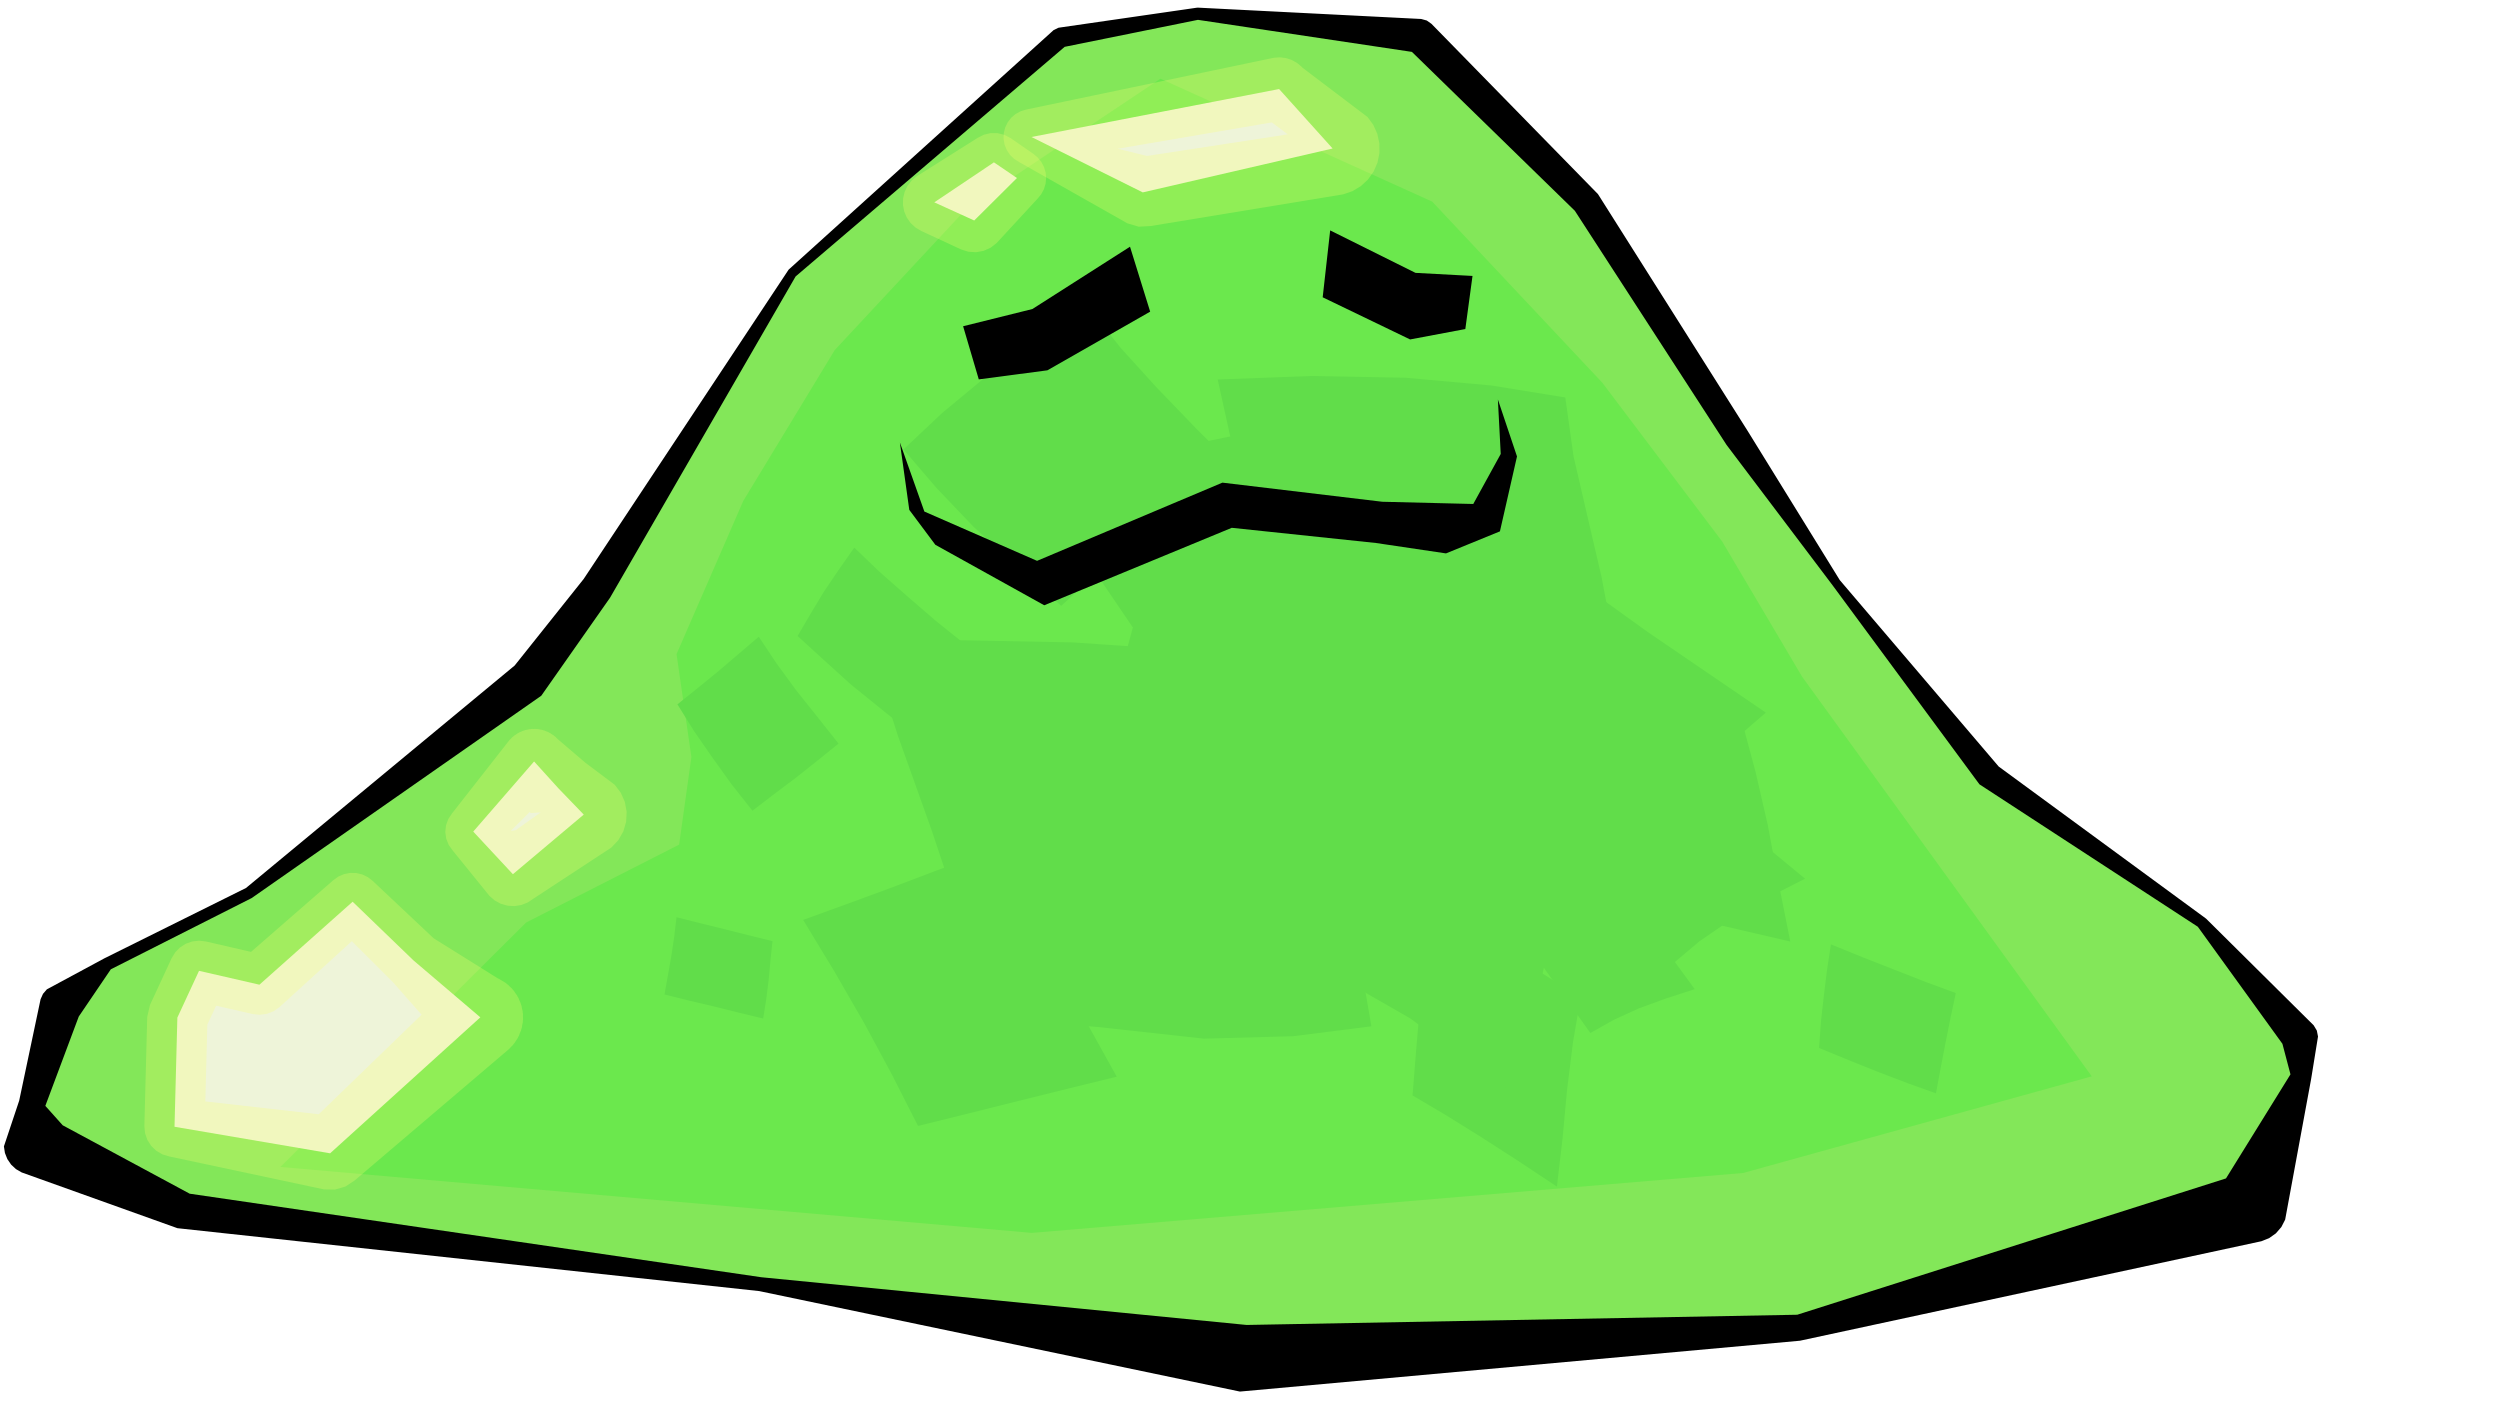
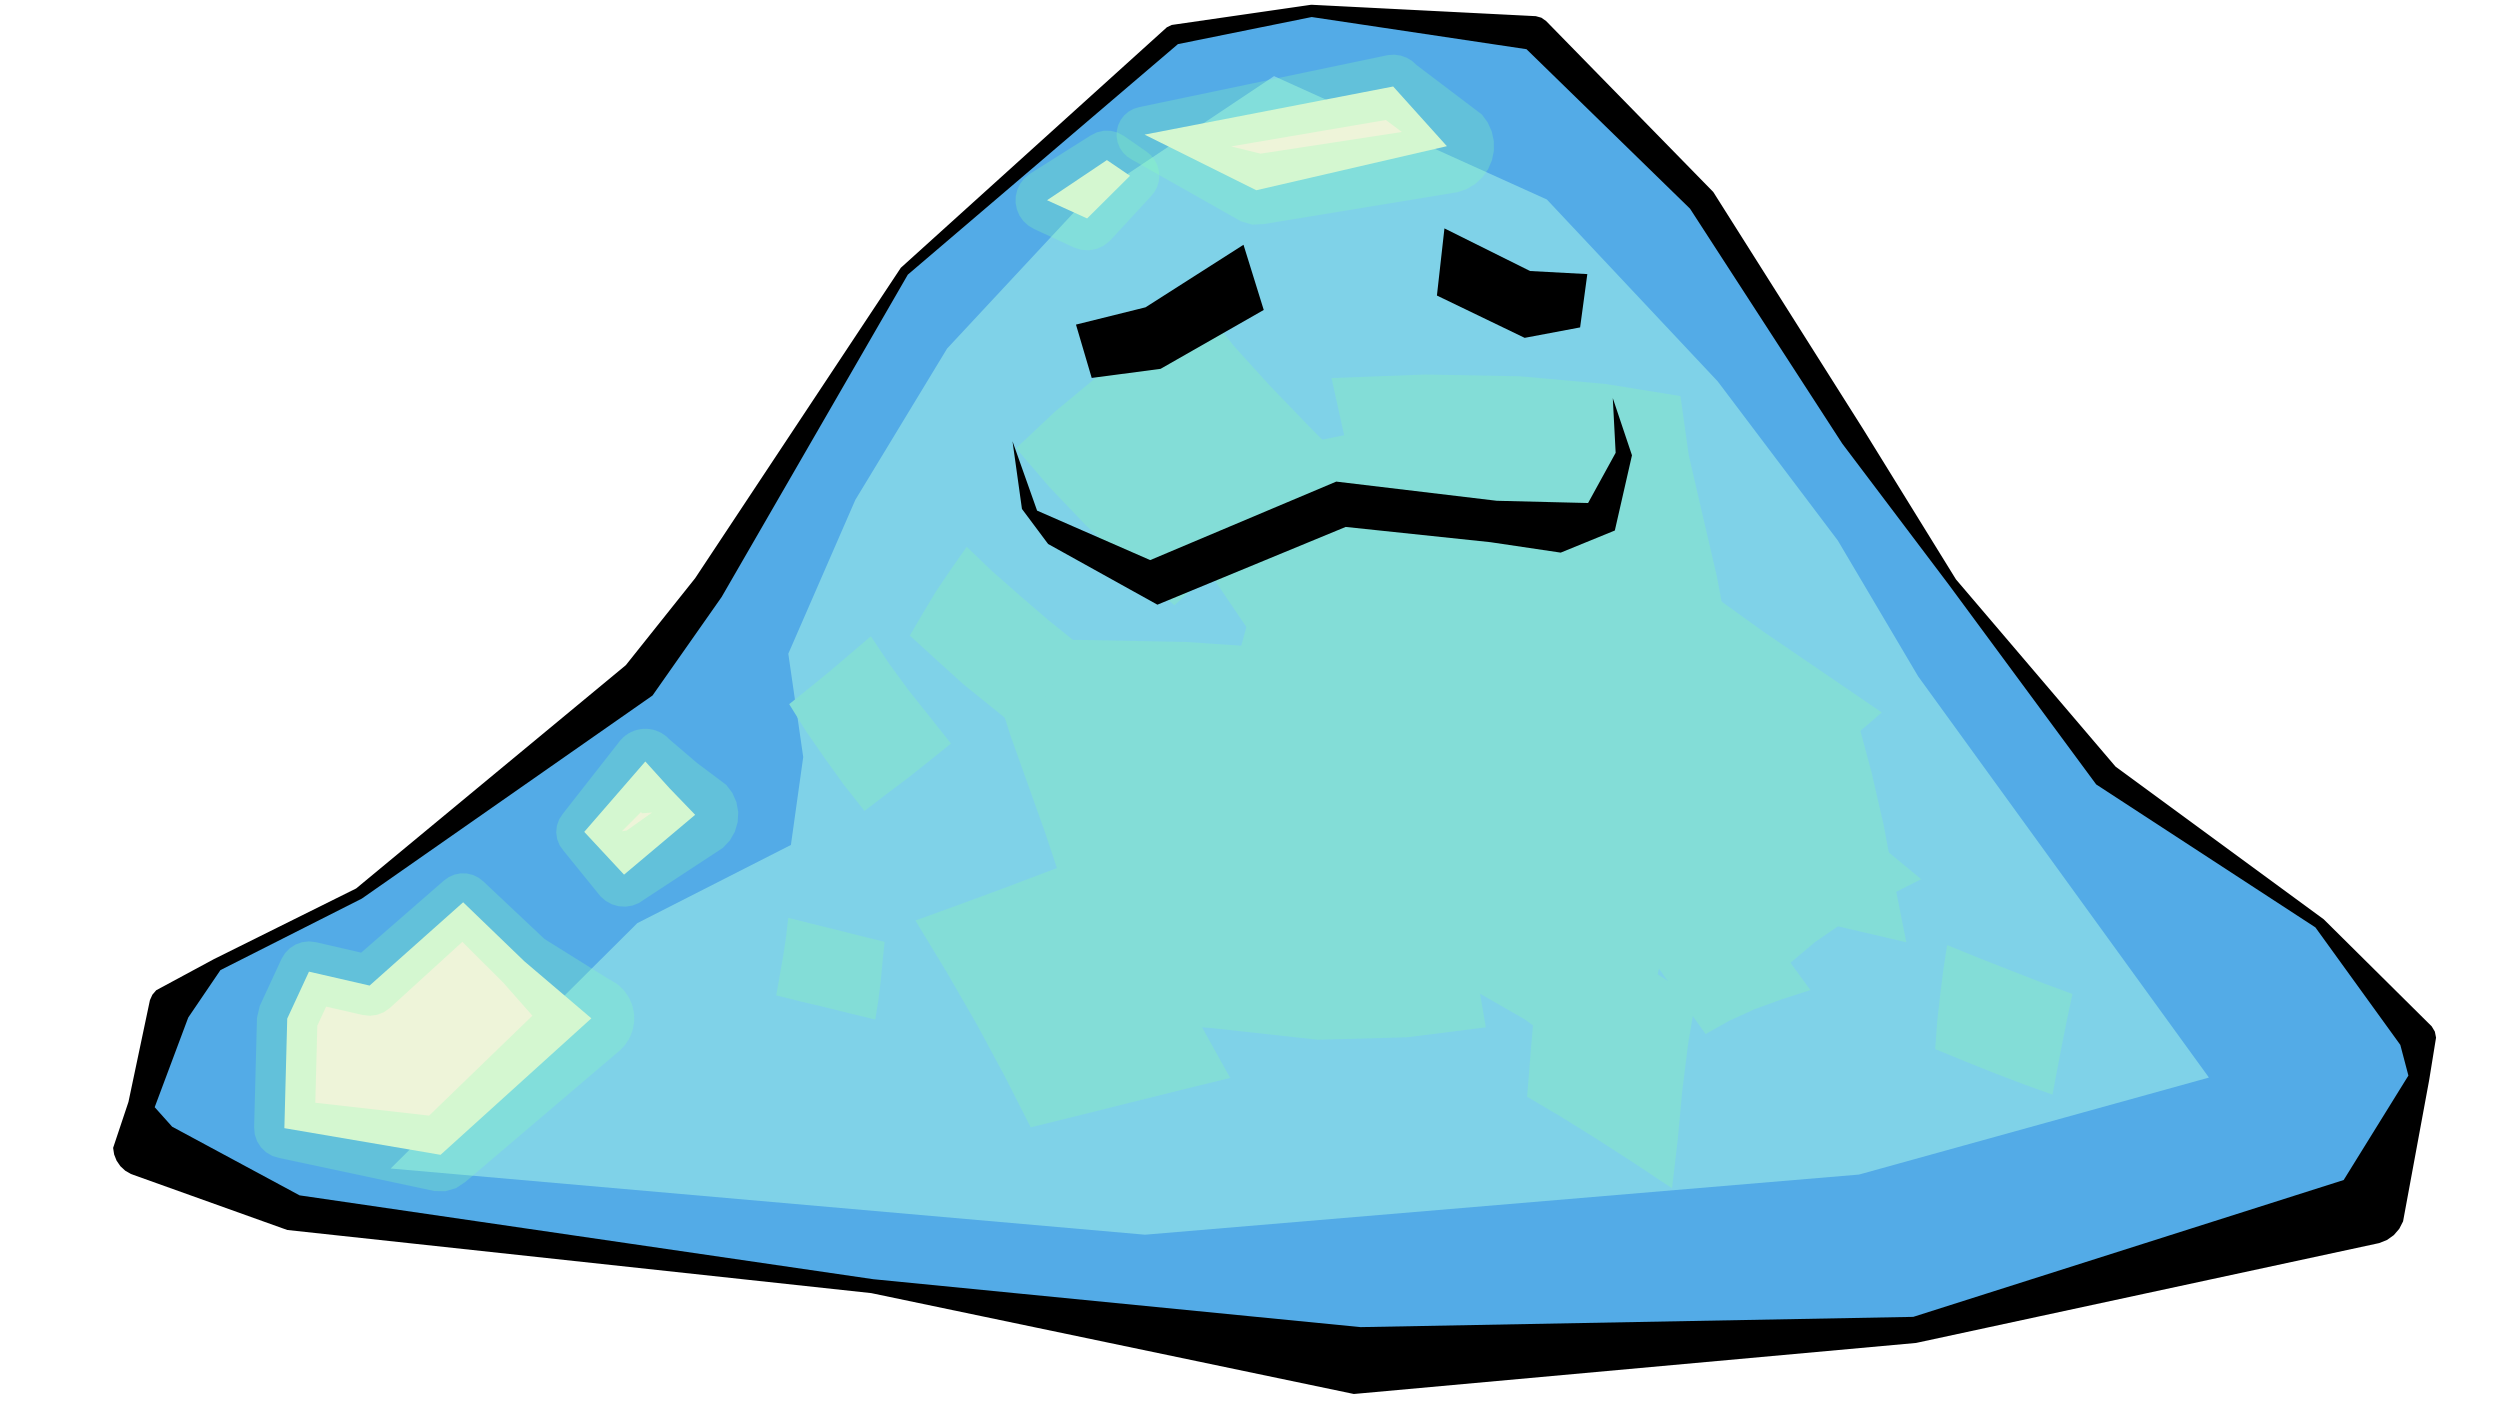
<svg xmlns="http://www.w3.org/2000/svg" version="1.1" x="0px" y="0px" width="1920px" height="1080px" viewBox="0 0 1920 1080">
  <g id="blender_frame.23">
    <g id="blender_object.Stroke.23.uuid_0x0">
      <g id="layer.Fills.uuid_0x1" />
      <g id="layer.black.uuid_0x2" />
      <g id="layer.skin.uuid_0x3" />
      <g id="layer.yella.uuid_0x4" />
      <g id="layer.red.uuid_0x5">
-         <polygon points="919.882,10.517 1090.217,27.442 1218.036,154.972 1334.179,336.45 1410.192,447.523 1528.079,596.128 1690.923,708.426 1766.507,796.409 1767.233,826.457 1729.868,927.365 1381.839,1019.668 956.157,1043.349 583.821,986.229 141.898,930.413 25.886,879.462 24.549,848.084 46.475,771.799 82.368,740.344 191.291,685.747 406.355,522.06 458.555,451.618 608.135,209.883 814.249,28.814" fill="#83E759" stroke="none" fill-opacity="1" />
-         <path d="M920.342,5.884L919.43,5.883L918.534,6.06L917.69,6.409L916.931,6.916L916.285,7.56L915.777,8.319L915.427,9.162L915.248,10.057L915.248,10.97L915.425,11.865L915.773,12.709L916.28,13.468L916.925,14.114L917.683,14.622L918.526,14.972L919.422,15.151L1084.35,39.851L1209.471,161.869L1325.998,341.686L1407.379,449.448L1520.217,602.365L1687.932,711.752L1752.901,801.638L1759.083,825.098L1709.562,905.023L1380.26,1009.721L957.404,1017.566L584.636,980.913L145.673,916.757L48.163,864.23L34.811,849.307L60.488,780.692L85.109,744.419L193.279,689.712L415.695,534.332L468.531,459.011L611.02,212.323L817.67,35.965L920.677,15.106L921.557,14.862L922.372,14.452L923.092,13.891L923.688,13.2L924.138,12.406L924.425,11.539L924.537,10.633L924.47,9.723L924.227,8.843L923.817,8.027L923.255,7.308L922.564,6.711L921.77,6.261L920.904,5.974L919.998,5.863L919.087,5.929L812.947,21.295L809.213,23.081L605.669,207.076L448.269,444.643L395.27,511.116L188.934,681.966L80.186,735.99L35.98,759.822L33.031,763.265L31.171,767.4L14.746,845.266L3.002,880.438L3.784,885.472L5.659,890.208L8.534,894.414L12.268,897.879L16.676,900.434L136.259,943.251L583.076,991.556L952.264,1068.725L1382.396,1029.671L1736.739,953.27L1742.681,950.905L1747.894,947.198L1752.081,942.362L1755.002,936.671L1774.842,829.275L1775.345,826.261L1780.231,796.077L1779.321,791.484L1776.92,787.463L1694.288,705.536L1535.01,588.717L1412.937,445.499L1342.279,331.088L1227.244,149.08L1099.349,18.29L1095.743,15.754L1091.495,14.577z" fill="#000000" stroke="none" fill-opacity="1" />
-         <polygon points="1384.031,519.721 1322.562,415.78 1230.652,294.001 1099.928,154.845 891.206,60.454 743.056,159.388 641.087,268.844 570.879,384.605 519.585,502.349 530.989,581.416 521.571,648.667 404.077,708.47 215.32,896.23 792.476,946.859 1338.701,900.851 1606.471,826.63" fill="#6BE84D" stroke="none" fill-opacity="1" />
-         <polygon points="781.017,136.711 748.196,169.341 717.535,155.403 763.334,124.684" fill="#EEF4D9" stroke="none" fill-opacity="1" />
-         <path d="M796.821,152.607L799.618,149.218L801.701,145.349L802.989,141.148L803.432,136.776L803.014,132.401L801.751,128.193L799.691,124.311L796.913,120.907L793.524,118.109L789.655,116.026L785.453,114.739L781.082,114.295L776.707,114.713L772.499,115.977L768.617,118.037L765.212,120.815L742.946,140.145L741.591,153.424L763.261,147.275L768.41,155.246L772.269,157.349L776.463,158.659L780.833,159.126L785.209,158.731L789.424,157.49L793.317,155.45L796.736,152.691L799.552,149.317L801.655,145.459L802.965,141.264L803.432,136.895L803.037,132.518L801.796,128.303L799.756,124.411L796.996,120.991L793.623,118.176L776.038,106.005L771.284,103.539L766.084,102.262L760.728,102.244L755.52,103.488L750.75,105.923L704.089,135.358L700.165,138.643L697.023,142.681L694.801,147.291L693.602,152.266L693.479,157.382L694.437,162.409L696.433,167.122L699.377,171.307L703.138,174.777L707.546,177.377L738.096,191.56L743.711,193.332L749.587,193.708L755.382,192.666L760.758,190.266L765.404,186.649z" fill="#FAFE70" stroke="none" fill-opacity="0.261" />
-         <polygon points="410.185,584.801 363.451,638.655 393.903,671.387 448.311,625.603 428.727,605.29" fill="#EEF4D9" stroke="none" fill-opacity="1" />
-         <path d="M429.101,601.216L431.94,597.21L433.943,592.728L435.033,587.94L435.168,583.033L434.343,578.193L432.589,573.607L429.975,569.451L426.6,565.885L422.594,563.046L418.112,561.043L413.324,559.953L408.416,559.818L403.576,560.643L398.991,562.397L394.835,565.011L391.269,568.386L347.247,624.593L344.33,628.924L342.545,633.832L342,639.026L342.725,644.198L344.678,649.041L347.743,653.269L375.951,688.089L379.974,691.566L384.651,694.095L389.764,695.555L395.072,695.879L400.324,695.052L405.275,693.111L409.691,690.148L469.577,650.875L474.858,645.253L478.692,638.561L480.869,631.161L481.27,623.459L479.874,615.873L476.757,608.818L472.088,602.678L449.586,585.805L428.755,567.996L425.12,564.696L420.911,562.169L416.289,560.511L411.433,559.787L406.529,560.024L401.766,561.213L397.326,563.309L393.38,566.231L390.08,569.866L387.553,574.075L385.895,578.697L385.171,583.553L385.408,588.457L386.597,593.22L388.693,597.66L391.615,601.606L407.562,624.443L415.328,623.885L395.966,637.605L392.292,638.156z" fill="#FAFE70" stroke="none" fill-opacity="0.261" />
-         <polygon points="1235.102,667.58 1213.17,673.909 1192.785,681.896 1174.265,690.817 1157.329,701.367 1171.482,722.363 1186.683,744.697 1203.668,768.445 1221.39,793.343 1239.385,783.224 1258.792,774.363 1279.88,766.678 1301.548,759.681 1283.696,735.217 1266.024,711.567 1250.184,688.928" fill="#61DD4A" stroke="none" fill-opacity="1" />
-         <polygon points="1092.474,666.329 1071.414,661.327 1050.591,657.142 1029.239,653.478 1006.603,649.414 1004.904,671.661 1003.751,694.562 1002.469,718.515 1001.723,742.655 1022.718,747.2 1043.342,752.109 1064.177,757.486 1084.868,764.059 1085.552,737.982 1087.275,712.693 1089.564,688.976" fill="#61DD4A" stroke="none" fill-opacity="1" />
-         <polygon points="1258.553,571.196 1232.662,585.723 1207.491,601.859 1184.872,619.547 1163.915,639.455 1189.07,660.674 1217.504,685.332 1248.434,712.757 1281.59,742.795 1305.061,722.996 1330.64,705.408 1357.989,689.243 1386.283,674.835 1352.55,646.945 1319.672,620.122 1288.084,594.663" fill="#61DD4A" stroke="none" fill-opacity="1" />
-         <polygon points="857.651,826.893 834.124,784.54 807.761,741.878 779.764,699.269 749.284,657.308 716.444,669.622 683.767,682.021 650.707,694.18 616.817,706.493 640.943,746.28 663.791,785.932 685.019,825.336 705.041,864.711 744.133,855.044 782.418,845.463 820.149,836.092" fill="#61DD4A" stroke="none" fill-opacity="1" />
-         <polygon points="1007.568,510.787 913.178,499.496 823.795,493.358 741.655,491.784 666.255,491.696 689.573,565.021 715.674,638.118 739.823,710.527 759.165,781.966 843.159,788.742 924.633,797.685 992.947,795.819 1053.232,788.211 1040.131,712.029 1029.917,644.745 1019.857,579.851" fill="#61DD4A" stroke="none" fill-opacity="1" />
-         <polygon points="891.483,544.637 855.356,551.899 820.249,560.013 786.588,568.895 754.241,578.08 776.067,612.036 798.199,646.165 819.813,680.533 840.567,715.221 874.754,708.764 909.252,702.591 941.31,694.142 971.383,683.216 955.274,651.317 935.913,617.248 914.02,580.98" fill="#61DD4A" stroke="none" fill-opacity="1" />
-         <polygon points="1107.384,694.059 1102.827,667.935 1099.95,643.633 1096.948,620.309 1094.418,598.114 1073.484,601.208 1052.533,604.478 1031.55,608.201 1010.244,611.823 1016.757,635.964 1022.47,660.288 1028.014,684.601 1034.099,710.382 1051.743,705.269 1069.958,700.839 1088.577,696.927" fill="#61DD4A" stroke="none" fill-opacity="1" />
-         <polygon points="815.004,465.3 844.514,438.197 876.385,411.746 912.364,385.992 951.67,361.989 918.856,329.301 888.578,297.89 860.542,267.038 836.907,237.03 793.894,262.845 756.595,289.793 723.471,317.259 693.865,345.151 719.31,374.846 747.547,404.437 780.141,434.611" fill="#61DD4A" stroke="none" fill-opacity="1" />
-         <polygon points="1242.391,593.852 1216.863,530.2 1195.967,468.062 1167.312,394.06 1139.727,316.24 1052.007,320.301 960.862,331.861 876.815,349.214 801.559,371.08 846.266,446.906 900.019,526.077 957.779,608.162 1000.813,678.751 1051.375,646.984 1105.285,619.629 1167.251,600.895" fill="#61DD4A" stroke="none" fill-opacity="1" />
-         <polygon points="1161.794,510.688 1141.671,483.673 1118.586,453.142 1090.591,418.584 1061.662,382.825 1026.83,396.423 992.912,410.77 961.145,426.594 931.088,442.958 963.753,477.37 997.561,512.521 1027.355,544.396 1051.851,571.217 1076.348,553.714 1103.35,538.12 1131.545,523.359" fill="#61DD4A" stroke="none" fill-opacity="1" />
-         <polygon points="1195.715,911.337 1200.06,874.137 1203.534,836.789 1208.038,800.619 1213.874,766.325 1181.566,745.679 1152.131,727.938 1125.729,712.68 1101.155,700.289 1095.411,733.105 1091.029,767.482 1087.812,803.937 1084.826,841.294 1110.404,856.411 1137.532,873.283 1166.15,891.711" fill="#61DD4A" stroke="none" fill-opacity="1" />
-         <polygon points="1003.81,490.286 1064.523,486.531 1123.717,482.381 1182.227,481.178 1237.609,483.631 1230.048,443.409 1219.369,397.482 1208.485,350.438 1202.145,305.249 1145.394,296.06 1079.449,290.099 1006.896,288.764 935.182,291.453 945.732,339.292 961.012,388.197 980.39,438.48" fill="#61DD4A" stroke="none" fill-opacity="1" />
-         <polygon points="1486.796,839.692 1490.503,819.935 1494.248,800.44 1498.078,781.354 1502.066,762.69 1479.508,754.368 1455.664,745.041 1431.117,735.423 1406.172,725.285 1403.236,744.316 1400.803,763.913 1398.538,784.106 1397.046,804.86 1420.736,814.573 1443.428,823.652 1465.563,832.082" fill="#61DD4A" stroke="none" fill-opacity="1" />
-         <polygon points="1374.943,723.108 1365.651,676.465 1357.649,633.59 1348.332,593.037 1337.859,554.107 1288.255,542.902 1240.047,534.626 1193.968,530.265 1150.649,529.069 1152.994,565.28 1156.32,602.54 1161.524,642.219 1170.066,687.048 1214.237,690.28 1263.932,698.356 1317.969,709.852" fill="#61DD4A" stroke="none" fill-opacity="1" />
-         <polygon points="982.878,298.137 917.5,379.058 874.398,465.991 849.582,556.702 834.033,649.463 935.244,703.545 1012.753,741.826 1082.906,782.037 1163.421,840.732 1186.92,737.921 1232.437,657.565 1297.515,597.891 1356.172,547.3 1265.683,485.537 1183.48,426.398 1086.096,359.043" fill="#61DD4A" stroke="none" fill-opacity="1" />
-         <polygon points="582.734,489.006 567.401,502.079 551.956,515.282 536.118,528.197 520.26,540.932 533.117,561.624 547.294,582.065 561.945,602.457 577.871,622.631 594.419,609.953 611.368,597.202 627.752,584.183 644.001,571.085 627.767,550.577 611.463,530.146 596.49,509.673" fill="#61DD4A" stroke="none" fill-opacity="1" />
-         <polygon points="593.271,722.8 574.607,718.195 556.467,713.612 537.899,709.056 519.554,704.436 517.824,719.259 515.591,734.087 512.963,748.967 510.329,763.767 529.005,768.418 548.03,772.897 566.961,777.609 586.116,782.25 588.46,767.538 590.305,752.77 591.686,737.865" fill="#61DD4A" stroke="none" fill-opacity="1" />
-         <polygon points="741.799,495.328 718.434,476.594 696.479,457.65 675.579,439.261 656.082,420.574 644.066,437.698 632.755,454.409 622.422,471.57 612.547,488.472 633.042,507.182 653.572,525.765 676.806,544.549 700.073,563.359 710.307,546.166 719.838,529.172 730.446,512.163" fill="#61DD4A" stroke="none" fill-opacity="1" />
-         <polygon points="982.344,68.378 792.146,105.209 877.634,147.757 1023.443,114.048" fill="#EEF4D9" stroke="none" fill-opacity="1" />
-         <path d="M986.969,92.264L991.54,90.902L995.758,88.675L999.46,85.669L1002.504,81.997L1004.774,77.802L1006.182,73.246L1006.673,68.502L1006.23,63.753L1004.868,59.182L1002.641,54.964L999.635,51.262L995.963,48.218L991.769,45.949L987.212,44.541L982.468,44.049L977.719,44.493L788.069,84.155L783.822,85.445L779.931,87.583L776.564,90.475L773.864,93.999L771.948,98.003L770.897,102.317L770.757,106.754L771.533,111.124L773.193,115.242L775.665,118.929L778.843,122.028L782.591,124.407L865.815,171.503L874.529,174.099L883.608,173.6L1031.58,149.247L1038.662,146.814L1045.09,142.973L1050.587,137.889L1054.919,131.781L1057.898,124.912L1059.398,117.576L1059.352,110.088L1057.765,102.77L1054.703,95.937L1050.297,89.882L1000.429,52.104L996.906,48.888L992.824,46.422L988.34,44.799L983.624,44.083L978.86,44.3L974.229,45.442L969.911,47.466L966.07,50.294L962.854,53.816L960.388,57.898L958.765,62.383L958.049,67.098L958.266,71.863L959.408,76.493L961.432,80.812L964.26,84.653L988.987,103.185L880.932,119.771L858.389,114.225z" fill="#FAFE70" stroke="none" fill-opacity="0.261" />
-         <polygon points="368.896,781.314 253.518,885.745 134.024,865.352 136.217,781.517 152.851,745.601 199.234,756.249 270.818,692.52 317.603,737.64" fill="#EEF4D9" stroke="none" fill-opacity="1" />
-         <path d="M390.936,805.664L395.263,800.896L398.576,795.376L400.75,789.316L401.699,782.948L401.387,776.517L399.827,770.27L397.078,764.448L393.246,759.275L388.478,754.948L382.958,751.634L376.898,749.461L370.53,748.512L364.099,748.823L357.852,750.384L352.03,753.132L346.857,756.964L244.784,855.745L157.697,845.901L159.24,786.907L165.972,772.371L194.063,778.775L199.525,779.359L204.972,778.637L210.094,776.65L214.602,773.511L270.214,722.786L301.654,754.178L347.604,806.321L352.892,809.994L358.795,812.565L365.085,813.935L371.523,814.052L377.859,812.91L383.851,810.555L389.268,807.076L393.902,802.606L397.576,797.319L400.147,791.416L401.517,785.125L401.634,778.688L400.492,772.351L398.137,766.36L394.657,760.942L390.188,756.308L333.04,720.608L286.231,676.538L282.494,673.635L278.227,671.589L273.623,670.494L268.892,670.4L264.248,671.31L259.903,673.184L256.053,675.936L192.777,731.053L158.033,723.032L152.818,722.445L147.604,723.047L142.661,724.808L138.24,727.637L134.57,731.388L131.839,735.87L115.205,771.786L113.069,780.912L110.876,864.746L111.386,870.22L113.172,875.42L116.133,880.052L120.103,883.855L124.857,886.616L130.129,888.178L248.79,913.448L257.232,913.602L265.338,911.242L272.377,906.581z" fill="#FAFE70" stroke="none" fill-opacity="0.261" />
+         <polygon points="1007.25,8.339 1178.235,25.328 1306.542,153.345 1423.128,335.515 1499.43,447.011 1617.767,596.184 1781.233,708.91 1857.105,797.229 1857.833,827.392 1820.326,928.684 1470.969,1021.34 1043.663,1045.111 669.906,987.773 226.296,931.745 109.842,880.599 108.5,849.101 130.51,772.525 166.54,740.95 275.879,686.144 491.763,521.833 544.162,451.122 694.313,208.465 901.214,26.705" fill="#53ABE7" stroke="none" fill-opacity="1" />
+         <path d="M1007.712,3.687L1006.795,3.687L1005.897,3.865L1005.05,4.214L1004.288,4.723L1003.639,5.37L1003.129,6.132L1002.778,6.978L1002.598,7.877L1002.597,8.793L1002.775,9.692L1003.125,10.538L1003.634,11.301L1004.281,11.949L1005.043,12.459L1005.889,12.81L1006.787,12.99L1172.345,37.784L1297.944,160.268L1414.916,340.77L1496.606,448.944L1609.875,602.444L1778.231,712.249L1843.447,802.478L1849.652,826.027L1799.942,906.257L1469.384,1011.355L1044.915,1019.23L670.725,982.437L230.086,918.036L132.204,865.308L118.801,850.329L144.576,781.452L169.291,745.041L277.874,690.125L501.139,534.151L554.177,458.543L697.209,210.914L904.647,33.884L1008.047,12.944L1008.93,12.7L1009.749,12.288L1010.472,11.725L1011.07,11.031L1011.522,10.234L1011.81,9.364L1011.922,8.455L1011.855,7.541L1011.611,6.658L1011.199,5.839L1010.636,5.117L1009.942,4.518L1009.145,4.066L1008.275,3.778L1007.366,3.666L1006.452,3.733L899.906,19.158L896.158,20.951L691.838,205.647L533.837,444.12L480.636,510.847L273.512,682.35L164.349,736.579L119.975,760.503L117.014,763.959L115.147,768.109L98.659,846.273L86.871,881.578L87.656,886.632L89.538,891.386L92.424,895.608L96.172,899.087L100.597,901.651L220.637,944.632L669.158,993.12L1039.755,1070.584L1471.528,1031.381L1827.223,954.689L1833.189,952.314L1838.421,948.593L1842.623,943.739L1845.556,938.026L1865.472,830.22L1865.977,827.195L1870.881,796.896L1869.968,792.285L1867.558,788.249L1784.611,706.009L1624.725,588.744L1502.186,444.979L1431.258,330.133L1315.784,147.429L1187.401,16.14L1183.782,13.595L1179.518,12.413z" fill="#000000" stroke="none" fill-opacity="1" />
+         <polygon points="1473.169,519.485 1411.466,415.147 1319.205,292.904 1187.983,153.217 978.464,58.465 829.749,157.777 727.391,267.651 656.915,383.853 605.425,502.047 616.872,581.415 607.418,648.923 489.476,708.954 299.999,897.431 879.358,948.253 1427.667,902.069 1696.458,827.566" fill="#7FD2E8" stroke="none" fill-opacity="1" />
+         <polygon points="867.854,135.014 834.909,167.769 804.13,153.777 850.104,122.941" fill="#EEF4D9" stroke="none" fill-opacity="1" />
+         <path d="M883.719,150.97L886.527,147.569L888.618,143.685L889.91,139.467L890.355,135.079L889.936,130.688L888.668,126.463L886.6,122.567L883.811,119.149L880.409,116.341L876.525,114.25L872.308,112.958L867.92,112.512L863.529,112.932L859.304,114.2L855.408,116.268L851.99,119.057L829.639,138.461L828.278,151.791L850.031,145.618L855.2,153.619L859.073,155.731L863.284,157.046L867.67,157.514L872.063,157.118L876.294,155.872L880.201,153.825L883.634,151.054L886.46,147.668L888.571,143.795L889.886,139.584L890.355,135.198L889.958,130.805L888.713,126.574L886.665,122.667L883.895,119.234L880.509,116.408L862.857,104.19L858.085,101.715L852.864,100.433L847.489,100.416L842.26,101.664L837.472,104.108L790.634,133.655L786.695,136.953L783.54,141.007L781.31,145.635L780.106,150.629L779.982,155.764L780.944,160.81L782.948,165.54L785.904,169.742L789.679,173.225L794.103,175.835L824.77,190.072L830.406,191.851L836.304,192.228L842.121,191.182L847.519,188.773L852.182,185.142z" fill="#8CFEB5" stroke="none" fill-opacity="0.261" />
+         <polygon points="495.608,584.814 448.696,638.873 479.264,671.73 533.879,625.771 514.22,605.381" fill="#EEF4D9" stroke="none" fill-opacity="1" />
+         <path d="M514.596,601.291L517.445,597.27L519.456,592.77L520.55,587.965L520.686,583.038L519.857,578.18L518.097,573.577L515.473,569.405L512.085,565.825L508.064,562.976L503.564,560.965L498.759,559.871L493.832,559.736L488.974,560.564L484.37,562.324L480.199,564.948L476.619,568.336L432.43,624.757L429.501,629.105L427.71,634.032L427.162,639.245L427.89,644.437L429.85,649.299L432.928,653.543L461.243,688.495L465.281,691.986L469.977,694.524L475.109,695.99L480.437,696.316L485.709,695.485L490.679,693.537L495.111,690.563L555.226,651.139L560.528,645.496L564.376,638.778L566.561,631.351L566.964,623.619L565.563,616.004L562.433,608.922L557.747,602.759L535.159,585.822L514.249,567.944L510.599,564.632L506.374,562.095L501.735,560.431L496.86,559.704L491.938,559.942L487.156,561.136L482.699,563.24L478.738,566.173L475.426,569.822L472.889,574.047L471.225,578.686L470.498,583.561L470.736,588.483L471.93,593.265L474.034,597.722L476.966,601.683L492.975,624.607L500.77,624.046L481.334,637.819L477.646,638.372z" fill="#8CFEB5" stroke="none" fill-opacity="0.261" />
+         <polygon points="1323.672,667.908 1301.656,674.262 1281.194,682.279 1262.603,691.234 1245.602,701.825 1259.809,722.9 1275.068,745.319 1292.119,769.158 1309.908,794.151 1327.971,783.994 1347.453,775.098 1368.621,767.384 1390.372,760.361 1372.452,735.803 1354.712,712.063 1338.812,689.338" fill="#83DDD7" stroke="none" fill-opacity="1" />
+         <polygon points="1180.5,666.653 1159.36,661.631 1138.458,657.431 1117.024,653.752 1094.302,649.673 1092.596,672.005 1091.438,694.993 1090.151,719.038 1089.403,743.27 1110.478,747.832 1131.18,752.76 1152.095,758.157 1172.866,764.755 1173.552,738.579 1175.281,713.194 1177.579,689.385" fill="#83DDD7" stroke="none" fill-opacity="1" />
+         <polygon points="1347.212,571.157 1321.223,585.74 1295.956,601.937 1273.25,619.692 1252.214,639.676 1277.465,660.976 1306.007,685.728 1337.055,713.258 1370.337,743.41 1393.898,723.536 1419.575,705.881 1447.028,689.654 1475.43,675.191 1441.569,647.195 1408.565,620.269 1376.857,594.713" fill="#83DDD7" stroke="none" fill-opacity="1" />
+         <polygon points="944.781,827.829 921.164,785.314 894.701,742.49 866.597,699.718 836.001,657.597 803.035,669.958 770.233,682.405 737.047,694.61 703.028,706.97 727.246,746.908 750.181,786.712 771.491,826.266 791.588,865.791 830.829,856.087 869.261,846.47 907.136,837.063" fill="#83DDD7" stroke="none" fill-opacity="1" />
+         <polygon points="1095.27,510.517 1000.52,499.183 910.796,493.022 828.343,491.441 752.655,491.353 776.061,564.958 802.262,638.334 826.503,711.02 845.919,782.731 930.234,789.533 1012.018,798.51 1080.593,796.637 1141.108,789 1127.957,712.527 1117.705,644.986 1107.606,579.845" fill="#83DDD7" stroke="none" fill-opacity="1" />
+         <polygon points="978.742,544.496 942.477,551.786 907.237,559.931 873.447,568.847 840.977,578.067 862.886,612.152 885.102,646.412 906.799,680.911 927.632,715.731 961.95,709.249 996.579,703.053 1028.759,694.572 1058.947,683.604 1042.777,651.583 1023.341,617.384 1001.366,580.978" fill="#83DDD7" stroke="none" fill-opacity="1" />
+         <polygon points="1195.467,694.489 1190.893,668.264 1188.005,643.87 1184.992,620.457 1182.452,598.177 1161.437,601.283 1140.406,604.565 1119.344,608.303 1097.956,611.939 1104.495,636.172 1110.229,660.589 1115.794,684.994 1121.903,710.874 1139.614,705.741 1157.898,701.294 1176.588,697.367" fill="#83DDD7" stroke="none" fill-opacity="1" />
+         <polygon points="901.971,464.857 931.594,437.65 963.587,411.098 999.703,385.246 1039.159,361.151 1006.22,328.339 975.827,296.808 947.683,265.838 923.958,235.716 880.781,261.629 843.339,288.68 810.089,316.251 780.37,344.249 805.912,374.057 834.257,403.761 866.975,434.051" fill="#83DDD7" stroke="none" fill-opacity="1" />
+         <polygon points="1330.989,593.899 1305.364,530.004 1284.388,467.629 1255.623,393.345 1227.934,315.228 1139.878,319.305 1048.386,330.909 964.018,348.328 888.475,370.277 933.353,446.392 987.31,525.865 1045.291,608.264 1088.489,679.122 1139.245,647.234 1193.361,619.774 1255.562,600.969" fill="#83DDD7" stroke="none" fill-opacity="1" />
+         <polygon points="1250.084,510.417 1229.884,483.3 1206.712,452.652 1178.609,417.962 1149.57,382.067 1114.605,395.717 1080.559,410.119 1048.67,426.002 1018.498,442.429 1051.288,476.973 1085.225,512.258 1115.133,544.255 1139.722,571.178 1164.313,553.608 1191.418,537.954 1219.72,523.137" fill="#83DDD7" stroke="none" fill-opacity="1" />
+         <polygon points="1284.135,912.595 1288.496,875.254 1291.984,837.763 1296.505,801.455 1302.364,767.03 1269.932,746.306 1240.385,728.497 1213.882,713.18 1189.214,700.742 1183.448,733.684 1179.049,768.191 1175.82,804.786 1172.823,842.285 1198.499,857.46 1225.73,874.396 1254.457,892.895" fill="#83DDD7" stroke="none" fill-opacity="1" />
+         <polygon points="1091.498,489.938 1152.443,486.169 1211.862,482.003 1270.596,480.795 1326.189,483.258 1318.599,442.882 1307.88,396.78 1296.954,349.556 1290.589,304.195 1233.622,294.971 1167.425,288.987 1094.596,287.647 1022.608,290.346 1033.198,338.368 1048.537,387.459 1067.988,437.934" fill="#83DDD7" stroke="none" fill-opacity="1" />
+         <polygon points="1576.327,840.677 1580.047,820.845 1583.807,801.275 1587.652,782.117 1591.655,763.381 1569.011,755.028 1545.076,745.665 1520.435,736.01 1495.395,725.833 1492.448,744.937 1490.005,764.609 1487.731,784.879 1486.235,805.712 1510.015,815.462 1532.794,824.575 1555.013,833.038" fill="#83DDD7" stroke="none" fill-opacity="1" />
+         <polygon points="1464.047,723.648 1454.72,676.827 1446.687,633.788 1437.334,593.081 1426.822,554.002 1377.028,542.755 1328.637,534.447 1282.382,530.069 1238.897,528.868 1241.251,565.218 1244.589,602.62 1249.814,642.451 1258.388,687.451 1302.728,690.695 1352.612,698.802 1406.855,710.341" fill="#83DDD7" stroke="none" fill-opacity="1" />
+         <polygon points="1070.486,297.056 1004.858,378.286 961.592,465.55 936.681,556.607 921.073,649.723 1022.671,704.01 1100.475,742.438 1170.896,782.802 1251.718,841.721 1275.306,738.517 1320.998,657.855 1386.324,597.953 1445.204,547.17 1354.37,485.171 1271.853,425.806 1174.097,358.194" fill="#83DDD7" stroke="none" fill-opacity="1" />
+         <polygon points="668.815,488.653 653.423,501.776 637.919,515.03 622.021,527.993 606.102,540.777 619.009,561.548 633.24,582.067 647.947,602.536 663.934,622.788 680.544,610.061 697.558,597.262 714.005,584.193 730.316,571.045 714.02,550.459 697.654,529.95 682.623,509.398" fill="#83DDD7" stroke="none" fill-opacity="1" />
+         <polygon points="679.392,723.339 660.657,718.717 642.448,714.116 623.809,709.543 605.394,704.905 603.658,719.784 601.416,734.669 598.778,749.606 596.134,764.462 614.881,769.131 633.979,773.627 652.982,778.357 672.21,783.016 674.563,768.247 676.415,753.423 677.802,738.462" fill="#83DDD7" stroke="none" fill-opacity="1" />
+         <polygon points="828.487,494.999 805.033,476.194 782.994,457.178 762.014,438.718 742.443,419.959 730.38,437.149 719.027,453.924 708.654,471.15 698.741,488.117 719.314,506.898 739.924,525.552 763.246,544.408 786.602,563.29 796.875,546.032 806.442,528.972 817.09,511.898" fill="#83DDD7" stroke="none" fill-opacity="1" />
+         <polygon points="1069.95,66.42 879.026,103.391 964.84,146.102 1111.206,112.265" fill="#EEF4D9" stroke="none" fill-opacity="1" />
+         <path d="M1074.593,90.397L1079.476,88.908L1083.944,86.436L1087.799,83.089L1090.875,79.013L1093.036,74.388L1094.188,69.414L1094.281,64.309L1093.31,59.297L1091.319,54.596L1088.393,50.411L1084.661,46.927L1080.287,44.294L1075.461,42.628L1070.394,42.002L1065.307,42.444L874.934,82.257L870.67,83.552L866.764,85.698L863.384,88.601L860.674,92.139L858.751,96.159L857.696,100.488L857.555,104.942L858.335,109.329L860.001,113.462L862.482,117.164L865.672,120.275L869.434,122.663L952.976,169.939L961.724,172.545L970.837,172.044L1119.374,147.598L1126.483,145.155L1132.935,141.299L1138.454,136.196L1142.802,130.065L1145.793,123.169L1147.298,115.805L1147.252,108.289L1145.658,100.943L1142.584,94.084L1138.162,88.006L1088.103,50.084L1084.568,46.856L1080.47,44.38L1075.968,42.751L1071.235,42.032L1066.452,42.25L1061.804,43.397L1057.469,45.428L1053.613,48.267L1050.386,51.803L1047.91,55.9L1046.281,60.402L1045.562,65.135L1045.78,69.918L1046.927,74.566L1048.958,78.901L1051.796,82.757L1076.619,101.36L968.151,118.009L945.522,112.441z" fill="#8CFEB5" stroke="none" fill-opacity="0.261" />
+         <polygon points="454.161,782.077 338.343,886.906 218.393,866.434 220.595,782.28 237.292,746.227 283.852,756.915 355.708,692.944 402.673,738.236" fill="#EEF4D9" stroke="none" fill-opacity="1" />
+         <path d="M476.285,806.519L480.628,801.734L483.955,796.192L486.136,790.109L487.089,783.716L486.776,777.261L485.21,770.991L482.451,765.146L478.604,759.953L473.818,755.609L468.277,752.283L462.193,750.102L455.801,749.149L449.346,749.462L443.075,751.028L437.231,753.787L432.038,757.634L329.576,856.792L242.156,846.91L243.706,787.69L250.463,773.1L278.661,779.527L284.144,780.114L289.611,779.389L294.753,777.395L299.278,774.244L355.103,723.325L386.662,754.837L432.788,807.178L438.096,810.866L444.021,813.447L450.336,814.822L456.798,814.939L463.158,813.793L469.173,811.429L474.611,807.936L479.263,803.45L482.95,798.142L485.531,792.217L486.907,785.902L487.024,779.44L485.878,773.079L483.514,767.065L480.021,761.627L475.534,756.975L418.169,721.138L371.181,676.9L367.43,673.986L363.146,671.933L358.525,670.834L353.776,670.739L349.114,671.653L344.752,673.534L340.888,676.296L277.37,731.624L242.493,723.572L237.258,722.982L232.025,723.587L227.062,725.355L222.625,728.194L218.941,731.96L216.2,736.458L199.503,772.512L197.358,781.673L195.157,865.827L195.668,871.322L197.461,876.541L200.433,881.191L204.418,885.009L209.191,887.78L214.482,889.348L333.597,914.714L342.071,914.869L350.208,912.5L357.274,907.821z" fill="#8CFEB5" stroke="none" fill-opacity="0.261" />
      </g>
      <g id="layer.apron.uuid_0x6">
-         <polyline points="1087.092,209.562 1021.576,176.952 1015.82,228.321 1082.952,260.695 1125.373,252.703 1130.888,211.916" fill="#000000" stroke="none" fill-opacity="1" />
-         <polyline points="792.876,237.334 867.843,189.477 883.33,239.353 804.393,284.402 751.705,291.356 739.668,250.554" fill="#000000" stroke="none" fill-opacity="1" />
-         <polyline points="698.335,391.59 718.352,418.407 801.969,464.845 946.006,405.353 1056.714,417.019 1110.528,425.013 1151.942,408.09 1165.053,350.548 1150.37,306.789 1152.564,348.643 1131.471,387.057 1061.59,385.347 938.804,370.67 796.456,430.732 709.913,392.871 691.11,339.815" fill="#000000" stroke="none" fill-opacity="1" />
+         <polyline points="1175.097,208.143 1109.332,175.408 1103.553,226.973 1170.942,259.471 1213.524,251.448 1219.06,210.506" fill="#000000" stroke="none" fill-opacity="1" />
+         <polyline points="879.759,236.02 955.012,187.982 970.558,238.047 891.32,283.268 838.431,290.249 826.348,249.292" fill="#000000" stroke="none" fill-opacity="1" />
+         <polyline points="784.857,390.865 804.95,417.785 888.887,464.4 1033.474,404.681 1144.603,416.391 1198.623,424.416 1240.195,407.428 1253.356,349.667 1238.617,305.741 1240.82,347.755 1219.646,386.315 1149.499,384.599 1026.244,369.866 883.353,430.156 796.48,392.151 777.605,338.893" fill="#000000" stroke="none" fill-opacity="1" />
      </g>
    </g>
  </g>
</svg>
